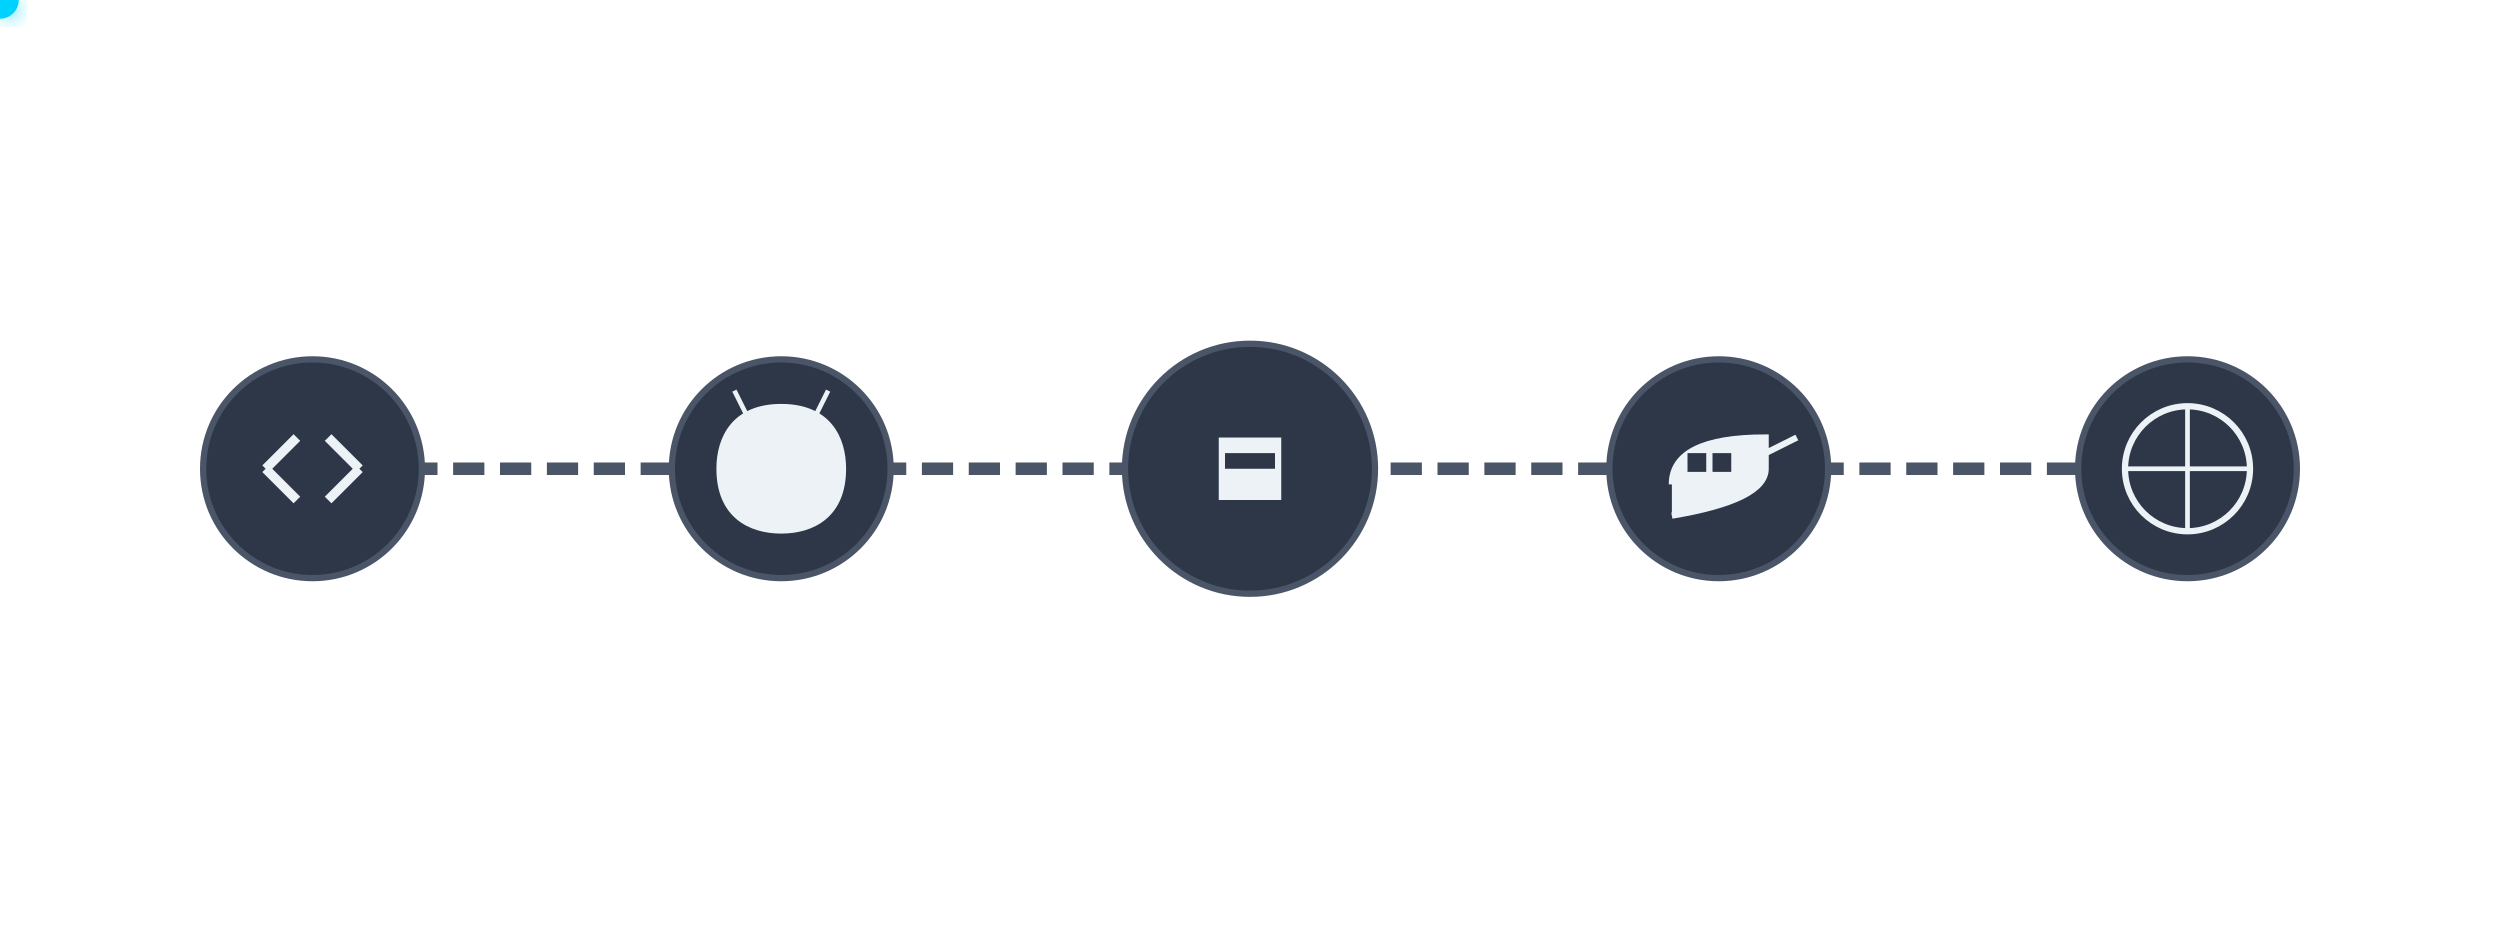
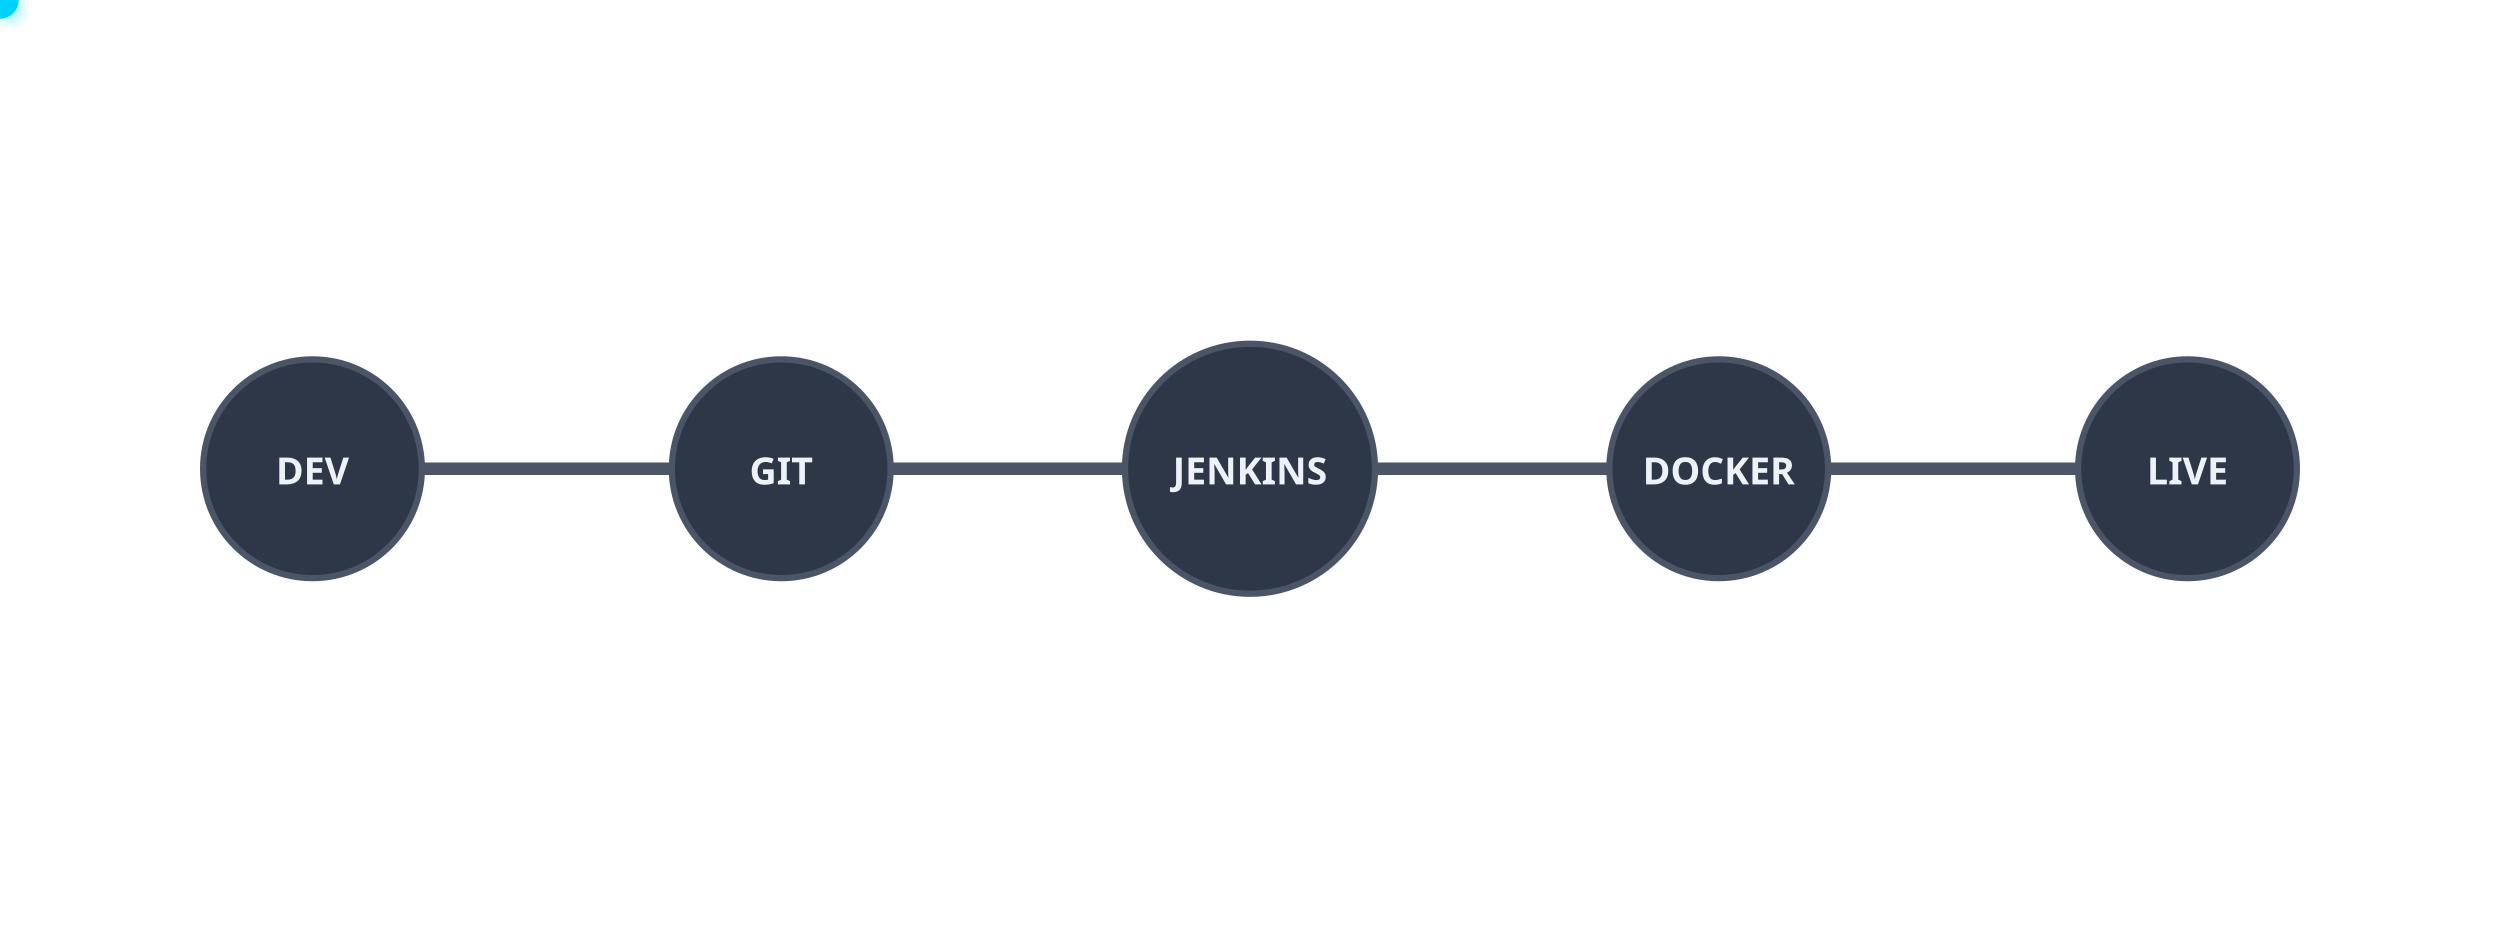
<svg xmlns="http://www.w3.org/2000/svg" width="800" height="300" viewBox="0 0 800 300">
  <defs>
+     <linearGradient id="grad1" x1="0%" y1="0%" x2="100%" y2="0%">
+       <stop offset="0%" style="stop-color:#9013FE;stop-opacity:1" />
+       <stop offset="100%" style="stop-color:#00D2FF;stop-opacity:1" />
+     </linearGradient>
    <filter id="glow" x="-20%" y="-20%" width="140%" height="140%">
      <feGaussianBlur stdDeviation="3" result="blur" />
      <feComposite in="SourceGraphic" in2="blur" operator="over" />
    </filter>
  </defs>
  <style>
    .node { fill: #2D3748; stroke: #4A5568; stroke-width: 2; }
-     .icon { fill: #EDF2F7; stroke: #EDF2F7; stroke-width: 1.5; fill-rule: evenodd; }
+     .label { fill: #EDF2F7; font-family: 'Segoe UI', Tahoma, Geneva, Verdana, sans-serif; font-size: 12px; font-weight: bold; text-anchor: middle; }
    .pulse { fill: #00D2FF; filter: url(#glow); }
    
    @keyframes move {
      0% { offset-distance: 0%; opacity: 0; }
      10% { opacity: 1; }
      90% { opacity: 1; }
      100% { offset-distance: 100%; opacity: 0; }
    }
    
+     .data-packet {
+       width: 10px; height: 10px; fill: #00D2FF;
+       motion-path: path('M 100 150 L 250 150 L 400 150 L 550 150 L 700 150');
+       animation: move 5s infinite linear;
+     }
+ 
    @keyframes nodePulse {
      0%, 100% { transform: scale(1); }
      50% { transform: scale(1.1); stroke: #00D2FF; }
    }
    
    .n1 { animation: nodePulse 5s infinite 0s; transform-origin: 100px 150px; }
-     .n2 { animation: nodePulse 5s infinite 1s; transform-origin: 250px 150px; }
-     .n3 { animation: nodePulse 5s infinite 2s; transform-origin: 400px 150px; }
-     .n4 { animation: nodePulse 5s infinite 3s; transform-origin: 550px 150px; }
-     .n5 { animation: nodePulse 5s infinite 4s; transform-origin: 700px 150px; }
+     .n2 { animation: nodePulse 5s infinite 1.25s; transform-origin: 250px 150px; }
+     .n3 { animation: nodePulse 5s infinite 2.5s; transform-origin: 400px 150px; }
+     .n4 { animation: nodePulse 5s infinite 3.75s; transform-origin: 550px 150px; }
+     .n5 { animation: nodePulse 5s infinite 5s; transform-origin: 700px 150px; }
  </style>
-   <path d="M 100 150 L 700 150" stroke="#4A5568" stroke-width="4" stroke-dasharray="10 5" fill="none">
-     <animate attributeName="stroke-dashoffset" from="0" to="15" dur="1s" repeatCount="indefinite" />
-   </path>
+   <path d="M 100 150 L 700 150" stroke="#4A5568" stroke-width="4" fill="none" />
  <g class="n1">
    <circle cx="100" cy="150" r="35" class="node" />
-     <path d="M 85 150 L 95 140 M 85 150 L 95 160 M 115 150 L 105 140 M 115 150 L 105 160" stroke="#EDF2F7" stroke-width="3" fill="none" />
+     <text x="100" y="155" class="label">DEV</text>
  </g>
  <g class="n2">
    <circle cx="250" cy="150" r="35" class="node" />
-     <path d="M 250 130 C 235 130 230 140 230 150 C 230 165 240 170 250 170 C 260 170 270 165 270 150 C 270 140 265 130 250 130 M 240 135 L 235 125 M 260 135 L 265 125" class="icon" />
+     <text x="250" y="155" class="label">GIT</text>
  </g>
  <g class="n3">
    <circle cx="400" cy="150" r="40" class="node" />
-     <path d="M 390 140 L 410 140 L 410 160 L 390 160 Z M 390 160 L 380 170 M 410 160 L 420 170" fill="#EDF2F7" />
-     <rect x="392" y="145" width="16" height="5" fill="#2D3748" />
+     <text x="400" y="155" class="label">JENKINS</text>
  </g>
  <g class="n4">
    <circle cx="550" cy="150" r="35" class="node" />
-     <path d="M 535 155 Q 535 140 565 140 L 565 150 Q 565 160 535 165 M 565 145 L 575 140" fill="#EDF2F7" stroke="#EDF2F7" stroke-width="2" />
-     <rect x="540" y="145" width="6" height="6" fill="#2D3748" />
-     <rect x="548" y="145" width="6" height="6" fill="#2D3748" />
+     <text x="550" y="155" class="label">DOCKER</text>
  </g>
  <g class="n5">
    <circle cx="700" cy="150" r="35" class="node" />
-     <circle cx="700" cy="150" r="20" stroke="#EDF2F7" stroke-width="2" fill="none" />
-     <path d="M 680 150 L 720 150 M 700 130 L 700 170" stroke="#EDF2F7" stroke-width="1.5" />
+     <text x="700" y="155" class="label">LIVE</text>
  </g>
  <circle r="6" class="pulse">
    <animateMotion dur="5s" repeatCount="indefinite" path="M 100 150 L 250 150 L 400 150 L 550 150 L 700 150" />
  </circle>
</svg>
